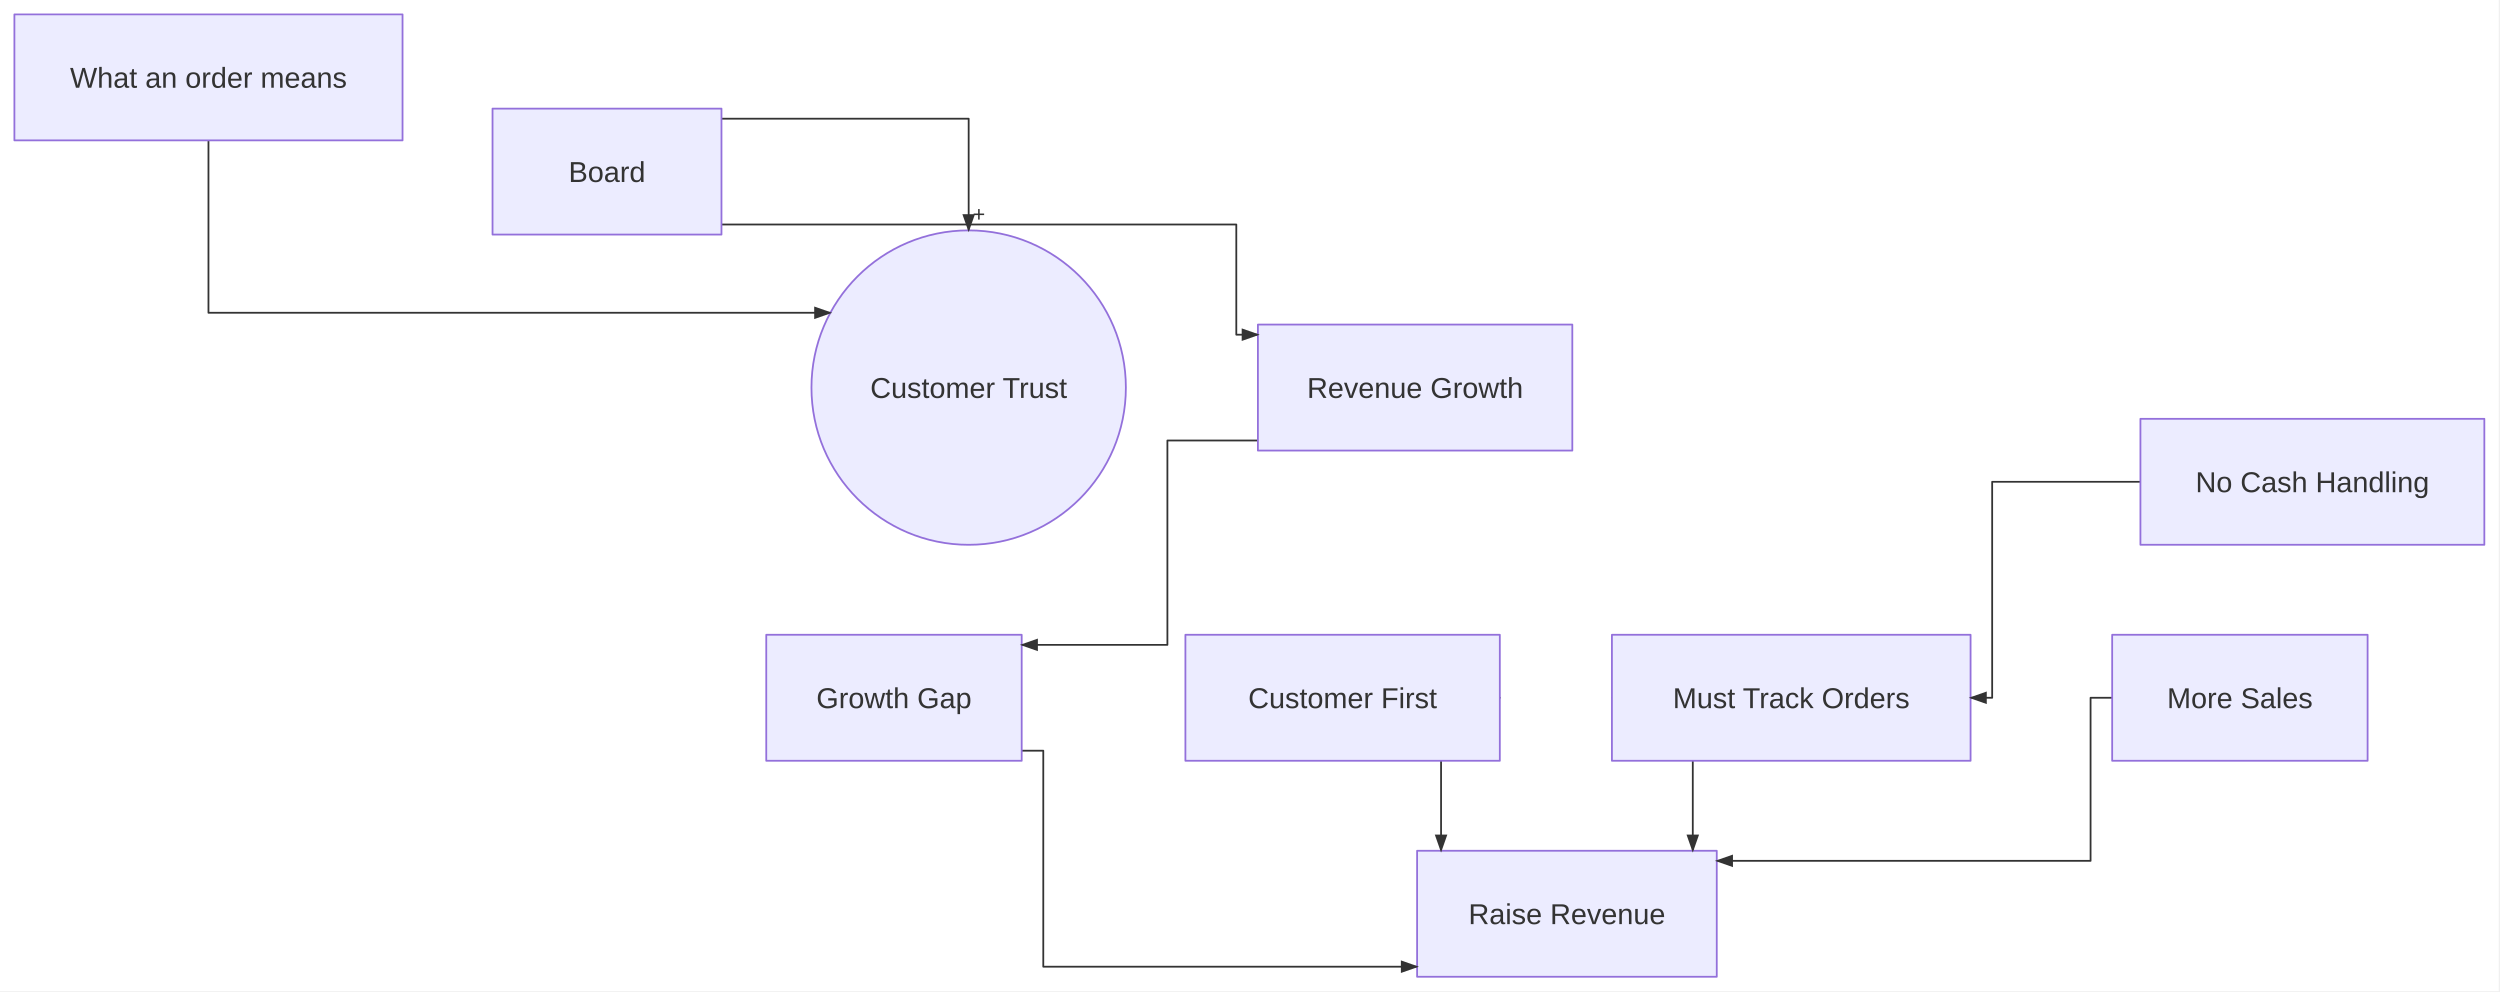
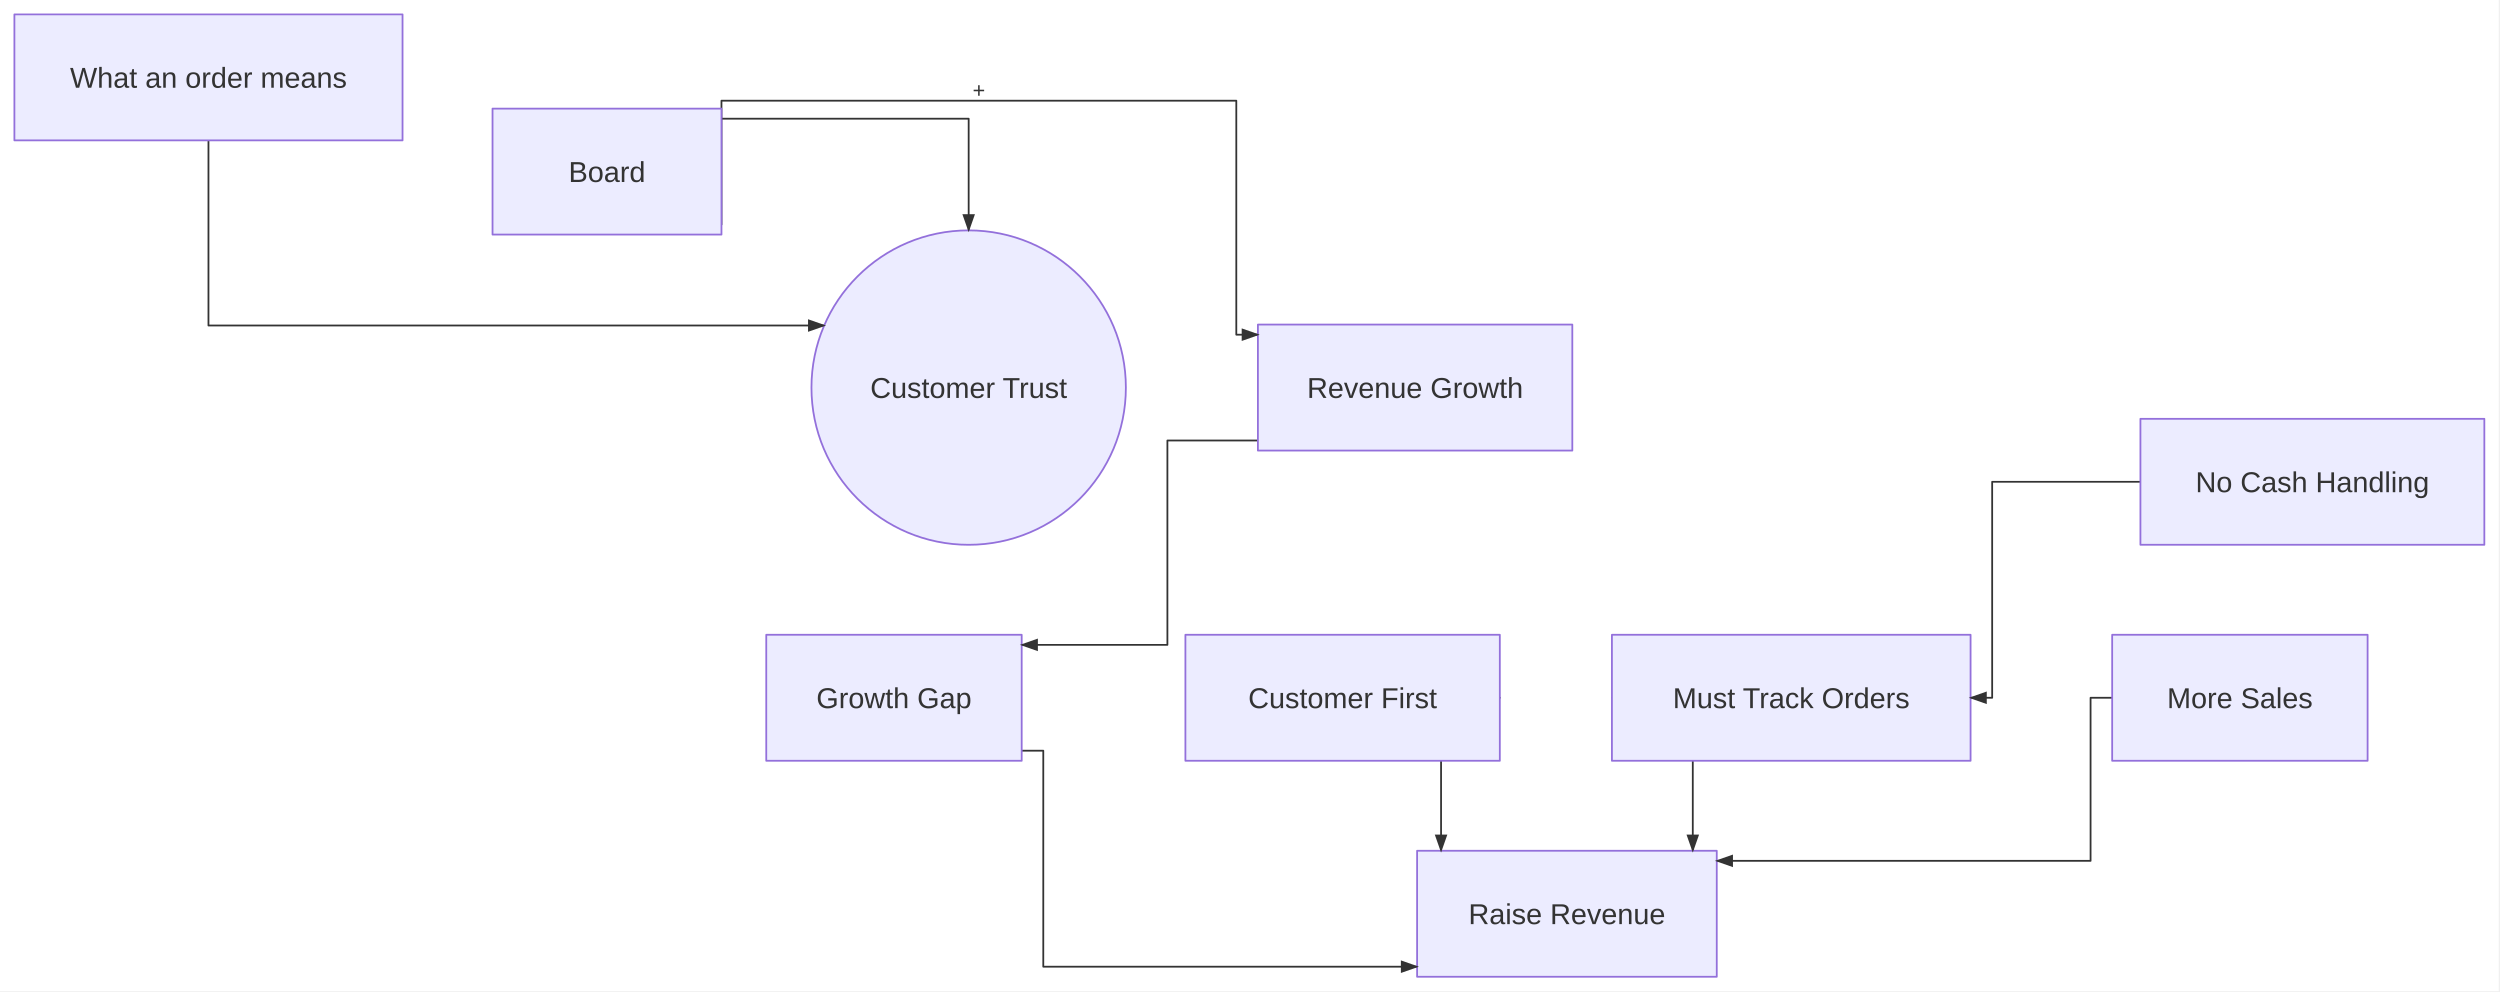
<svg xmlns="http://www.w3.org/2000/svg" width="1389" height="551" viewBox="0 0 1389 551">
  <rect x="0" y="0" width="1388.296" height="550.688" fill="white" />
-   <path d="M400.848,124.744L686.888,124.744L686.888,185.944L698.888,185.944" fill="none" stroke="#333333" stroke-width="1" stroke-linejoin="round" stroke-linecap="round" data-edge-source="board" data-edge-target="growth" />
-   <text x="543.868" y="123.064" text-anchor="middle" fill="#333333" font-family="&quot;trebuchet ms&quot;, verdana, arial, sans-serif" font-size="12" font-weight="normal">
+   <path d="M400.848,124.744L400.848,55.944L686.888,55.944L686.888,185.944L698.888,185.944" fill="none" stroke="#333333" stroke-width="1" stroke-linejoin="round" stroke-linecap="round" data-edge-source="board" data-edge-target="growth" />
+   <text x="543.868" y="54.264" text-anchor="middle" fill="#333333" font-family="&quot;trebuchet ms&quot;, verdana, arial, sans-serif" font-size="12" font-weight="normal">
    <tspan x="543.868" dy="0">+</tspan>
  </text>
  <path d="M698.888,244.744L648.608,244.744L648.608,358.288L567.648,358.288" fill="none" stroke="#333333" stroke-width="1" stroke-linejoin="round" stroke-linecap="round" data-edge-source="growth" data-edge-target="gapReview" />
  <path d="M567.648,417.088L579.648,417.088L579.648,537.088L787.336,537.088" fill="none" stroke="#333333" stroke-width="1" stroke-linejoin="round" stroke-linecap="round" data-edge-source="gapReview" data-edge-target="raiseRev" />
  <path d="M833.296,387.688L800.656,387.688L800.656,472.688" fill="none" stroke="#333333" stroke-width="1" stroke-linejoin="round" stroke-linecap="round" data-edge-source="customer" data-edge-target="raiseRev" />
  <path d="M895.584,387.688L940.512,387.688L940.512,472.688" fill="none" stroke="#333333" stroke-width="1" stroke-linejoin="round" stroke-linecap="round" data-edge-source="mustTrack" data-edge-target="raiseRev" />
  <path d="M1189.224,267.688L1106.848,267.688L1106.848,387.688L1094.848,387.688" fill="none" stroke="#333333" stroke-width="1" stroke-linejoin="round" stroke-linecap="round" data-edge-source="noCash" data-edge-target="mustTrack" />
  <path d="M1173.52,387.688L1161.52,387.688L1161.52,478.288L953.832,478.288" fill="none" stroke="#333333" stroke-width="1" stroke-linejoin="round" stroke-linecap="round" data-edge-source="moreSales" data-edge-target="raiseRev" />
-   <path d="M115.824,78L115.824,173.786L461.368,173.786" fill="none" stroke="#333333" stroke-width="1" stroke-linejoin="round" stroke-linecap="round" data-edge-source="orderSense" data-edge-target="trust" />
+   <path d="M115.824,78L115.824,180.865L457.941,180.865" fill="none" stroke="#333333" stroke-width="1" stroke-linejoin="round" stroke-linecap="round" data-edge-source="orderSense" data-edge-target="trust" />
  <path d="M400.848,65.944L538.192,65.944L538.192,128" fill="none" stroke="#333333" stroke-width="1" stroke-linejoin="round" stroke-linecap="round" data-edge-source="board" data-edge-target="trust" />
  <path d="M8,8 H223.65 V78 H8 Z" fill="#ECECFF" stroke="#9370DB" stroke-width="1" stroke-linejoin="round" stroke-linecap="round" />
  <path d="M273.65,60.34 H400.85 V130.34 H273.65 Z" fill="#ECECFF" stroke="#9370DB" stroke-width="1" stroke-linejoin="round" stroke-linecap="round" />
  <path d="M698.89,180.34 H873.58 V250.34 H698.89 Z" fill="#ECECFF" stroke="#9370DB" stroke-width="1" stroke-linejoin="round" stroke-linecap="round" />
  <path d="M538.19,128 A87.34,87.34 0 1 1 538.19,302.69 A87.34,87.34 0 1 1 538.19,128 Z" fill="#ECECFF" stroke="#9370DB" stroke-width="1" stroke-linejoin="round" stroke-linecap="round" />
  <path d="M1189.22,232.69 H1380.3 V302.69 H1189.22 Z" fill="#ECECFF" stroke="#9370DB" stroke-width="1" stroke-linejoin="round" stroke-linecap="round" />
  <path d="M658.61,352.69 H833.3 V422.69 H658.61 Z" fill="#ECECFF" stroke="#9370DB" stroke-width="1" stroke-linejoin="round" stroke-linecap="round" />
  <path d="M425.73,352.69 H567.65 V422.69 H425.73 Z" fill="#ECECFF" stroke="#9370DB" stroke-width="1" stroke-linejoin="round" stroke-linecap="round" />
  <path d="M1173.52,352.69 H1315.44 V422.69 H1173.52 Z" fill="#ECECFF" stroke="#9370DB" stroke-width="1" stroke-linejoin="round" stroke-linecap="round" />
  <path d="M895.58,352.69 H1094.85 V422.69 H895.58 Z" fill="#ECECFF" stroke="#9370DB" stroke-width="1" stroke-linejoin="round" stroke-linecap="round" />
  <path d="M787.34,472.69 H953.83 V542.69 H787.34 Z" fill="#ECECFF" stroke="#9370DB" stroke-width="1" stroke-linejoin="round" stroke-linecap="round" />
  <polygon points="699.888,185.944 689.888,189.444 689.888,182.444" fill="#333333" stroke="none" />
  <polygon points="566.648,358.288 576.648,354.788 576.648,361.788" fill="#333333" stroke="none" />
  <polygon points="788.336,537.088 778.336,540.588 778.336,533.588" fill="#333333" stroke="none" />
  <polygon points="800.656,473.688 797.156,463.688 804.156,463.688" fill="#333333" stroke="none" />
  <polygon points="940.512,473.688 937.012,463.688 944.012,463.688" fill="#333333" stroke="none" />
  <polygon points="1093.848,387.688 1103.848,384.188 1103.848,391.188" fill="#333333" stroke="none" />
  <polygon points="952.832,478.288 962.832,474.788 962.832,481.788" fill="#333333" stroke="none" />
-   <polygon points="462.368,173.786 452.368,177.286 452.368,170.286" fill="#333333" stroke="none" />
+   <polygon points="458.941,180.865 448.941,184.365 448.941,177.365" fill="#333333" stroke="none" />
  <polygon points="538.192,129 534.692,119 541.692,119" fill="#333333" stroke="none" />
  <text x="115.824" y="48.76" text-anchor="middle" fill="#333" font-family="&quot;trebuchet ms&quot;, verdana, arial, sans-serif" font-size="16" font-weight="normal">What an order means</text>
  <text x="337.248" y="101.104" text-anchor="middle" fill="#333" font-family="&quot;trebuchet ms&quot;, verdana, arial, sans-serif" font-size="16" font-weight="normal">Board</text>
  <text x="786.232" y="221.104" text-anchor="middle" fill="#333" font-family="&quot;trebuchet ms&quot;, verdana, arial, sans-serif" font-size="16" font-weight="normal">Revenue Growth</text>
  <text x="538.192" y="221.104" text-anchor="middle" fill="#333" font-family="&quot;trebuchet ms&quot;, verdana, arial, sans-serif" font-size="16" font-weight="normal">Customer Trust</text>
  <text x="1284.76" y="273.448" text-anchor="middle" fill="#333" font-family="&quot;trebuchet ms&quot;, verdana, arial, sans-serif" font-size="16" font-weight="normal">No Cash Handling</text>
  <text x="745.952" y="393.448" text-anchor="middle" fill="#333" font-family="&quot;trebuchet ms&quot;, verdana, arial, sans-serif" font-size="16" font-weight="normal">Customer First</text>
  <text x="496.688" y="393.448" text-anchor="middle" fill="#333" font-family="&quot;trebuchet ms&quot;, verdana, arial, sans-serif" font-size="16" font-weight="normal">Growth Gap</text>
  <text x="1244.48" y="393.448" text-anchor="middle" fill="#333" font-family="&quot;trebuchet ms&quot;, verdana, arial, sans-serif" font-size="16" font-weight="normal">More Sales</text>
  <text x="995.216" y="393.448" text-anchor="middle" fill="#333" font-family="&quot;trebuchet ms&quot;, verdana, arial, sans-serif" font-size="16" font-weight="normal">Must Track Orders</text>
  <text x="870.584" y="513.448" text-anchor="middle" fill="#333" font-family="&quot;trebuchet ms&quot;, verdana, arial, sans-serif" font-size="16" font-weight="normal">Raise Revenue</text>
</svg>
